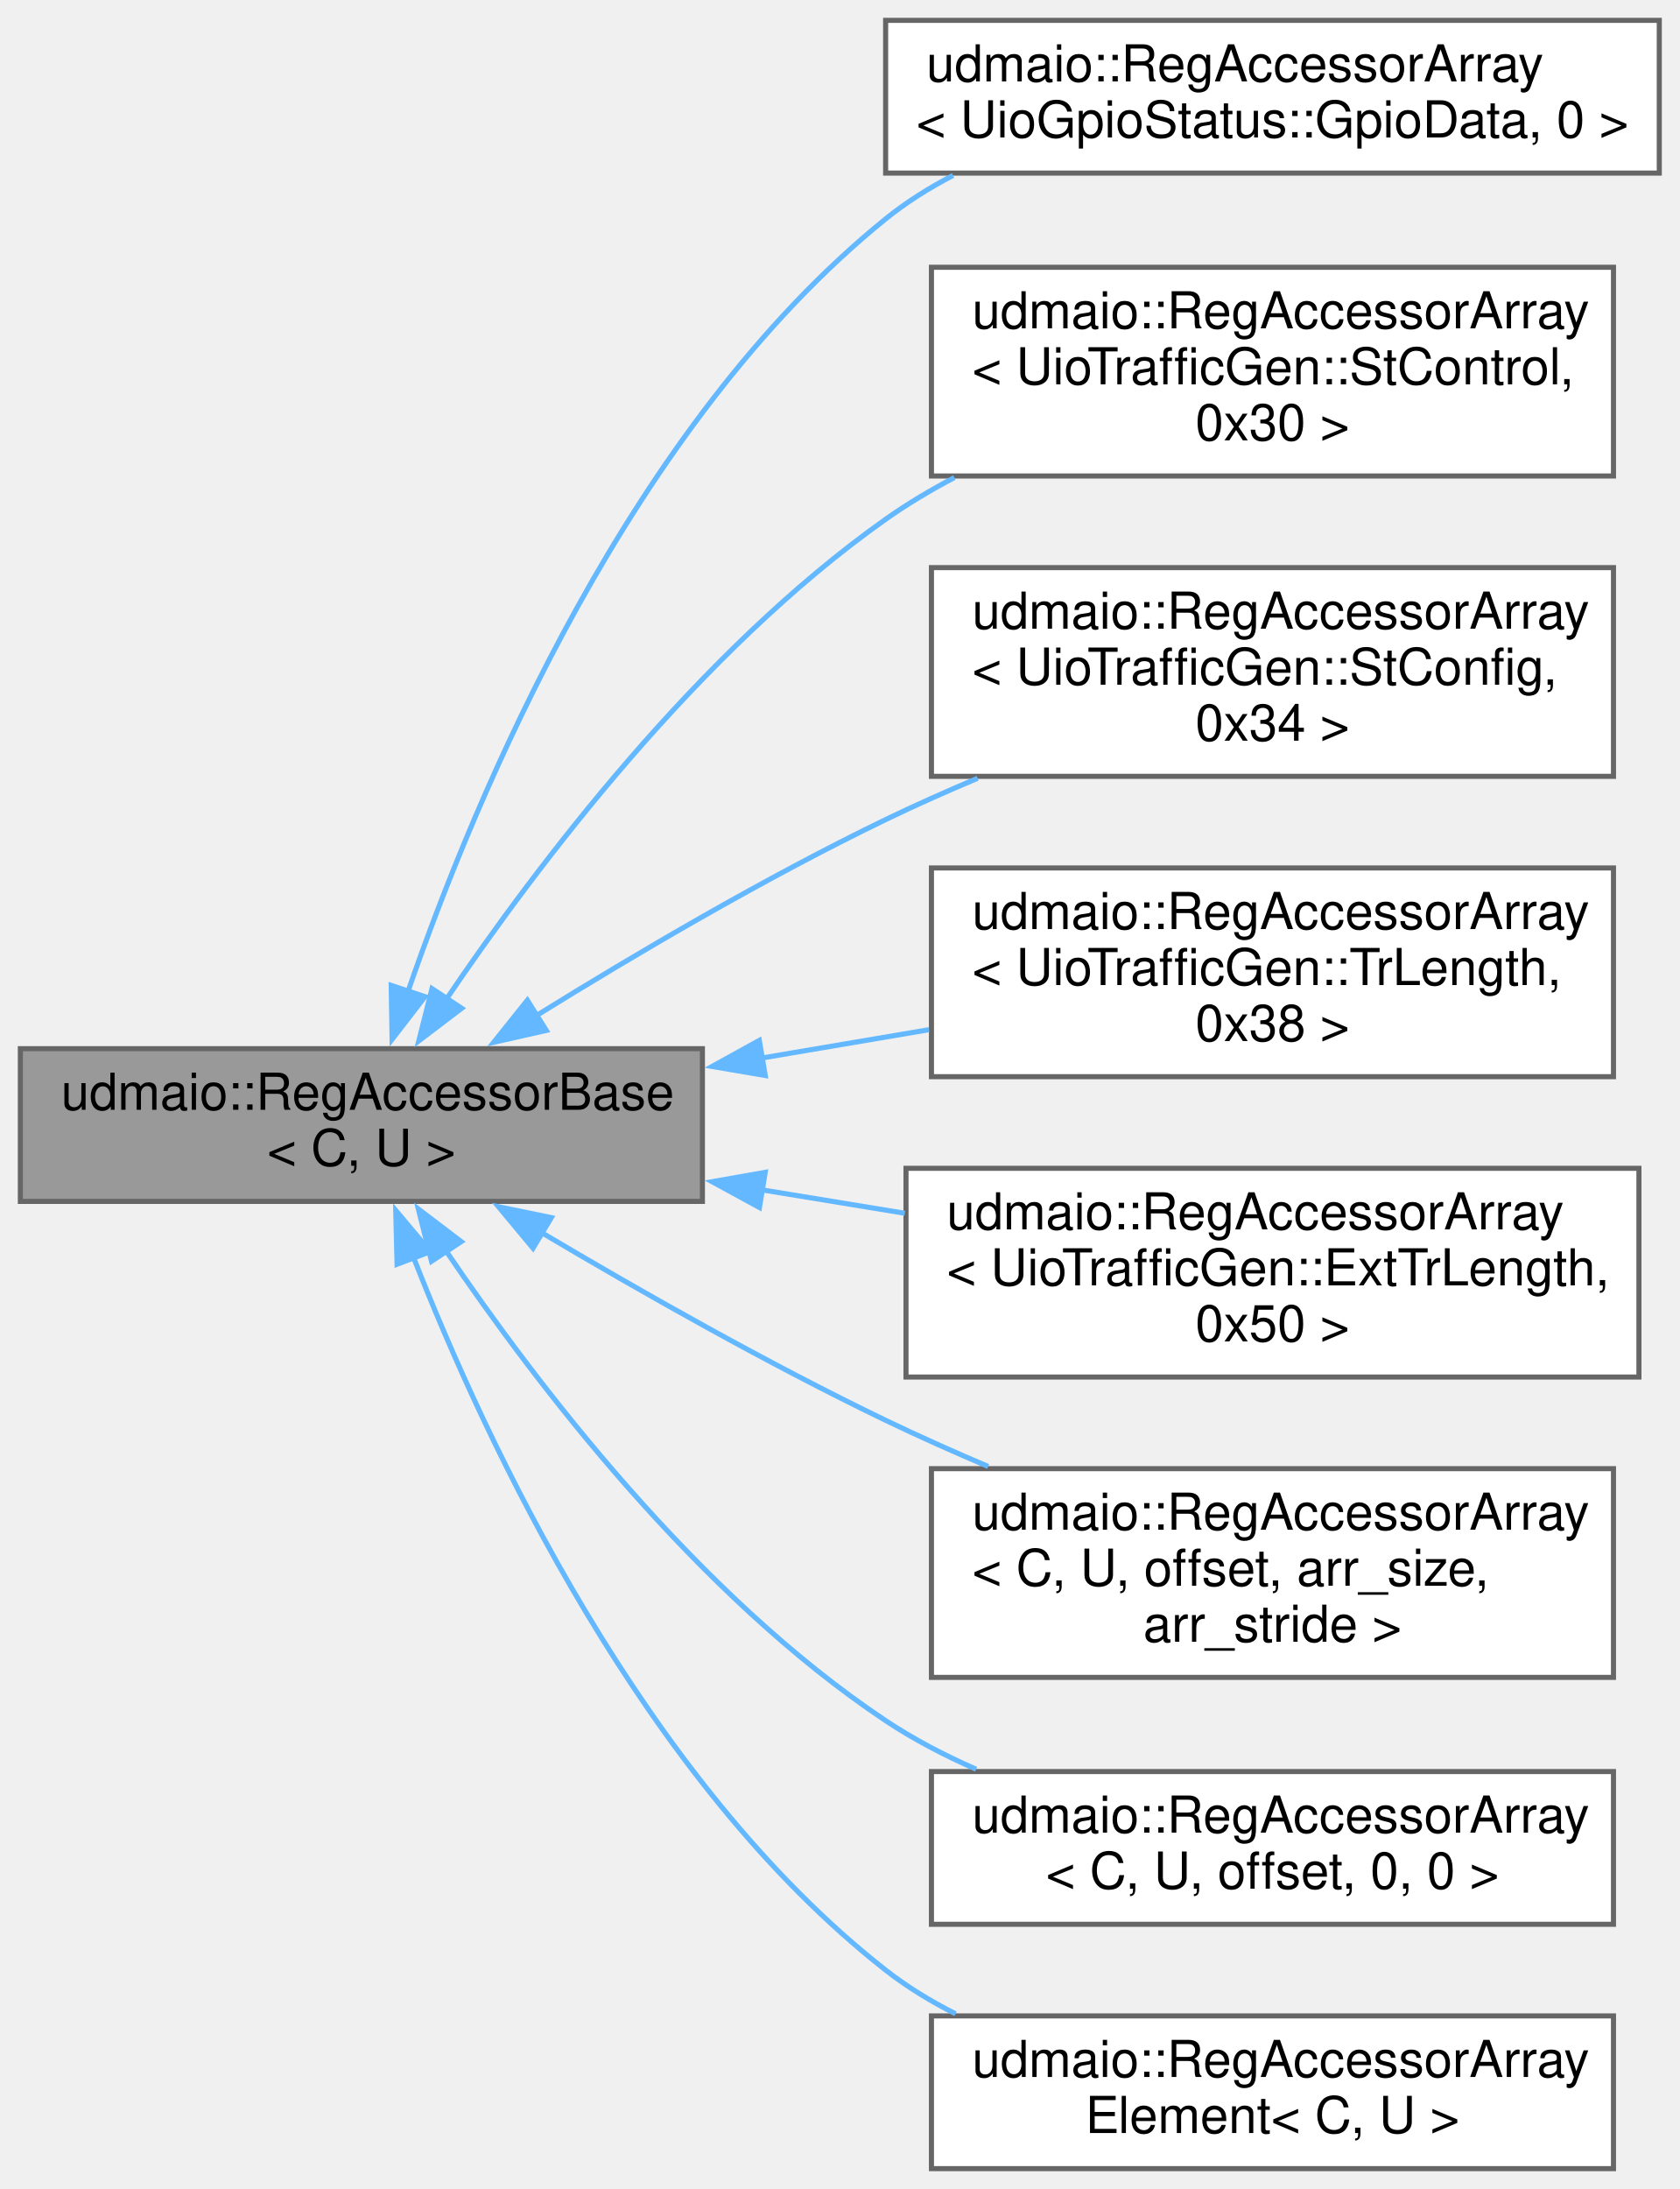
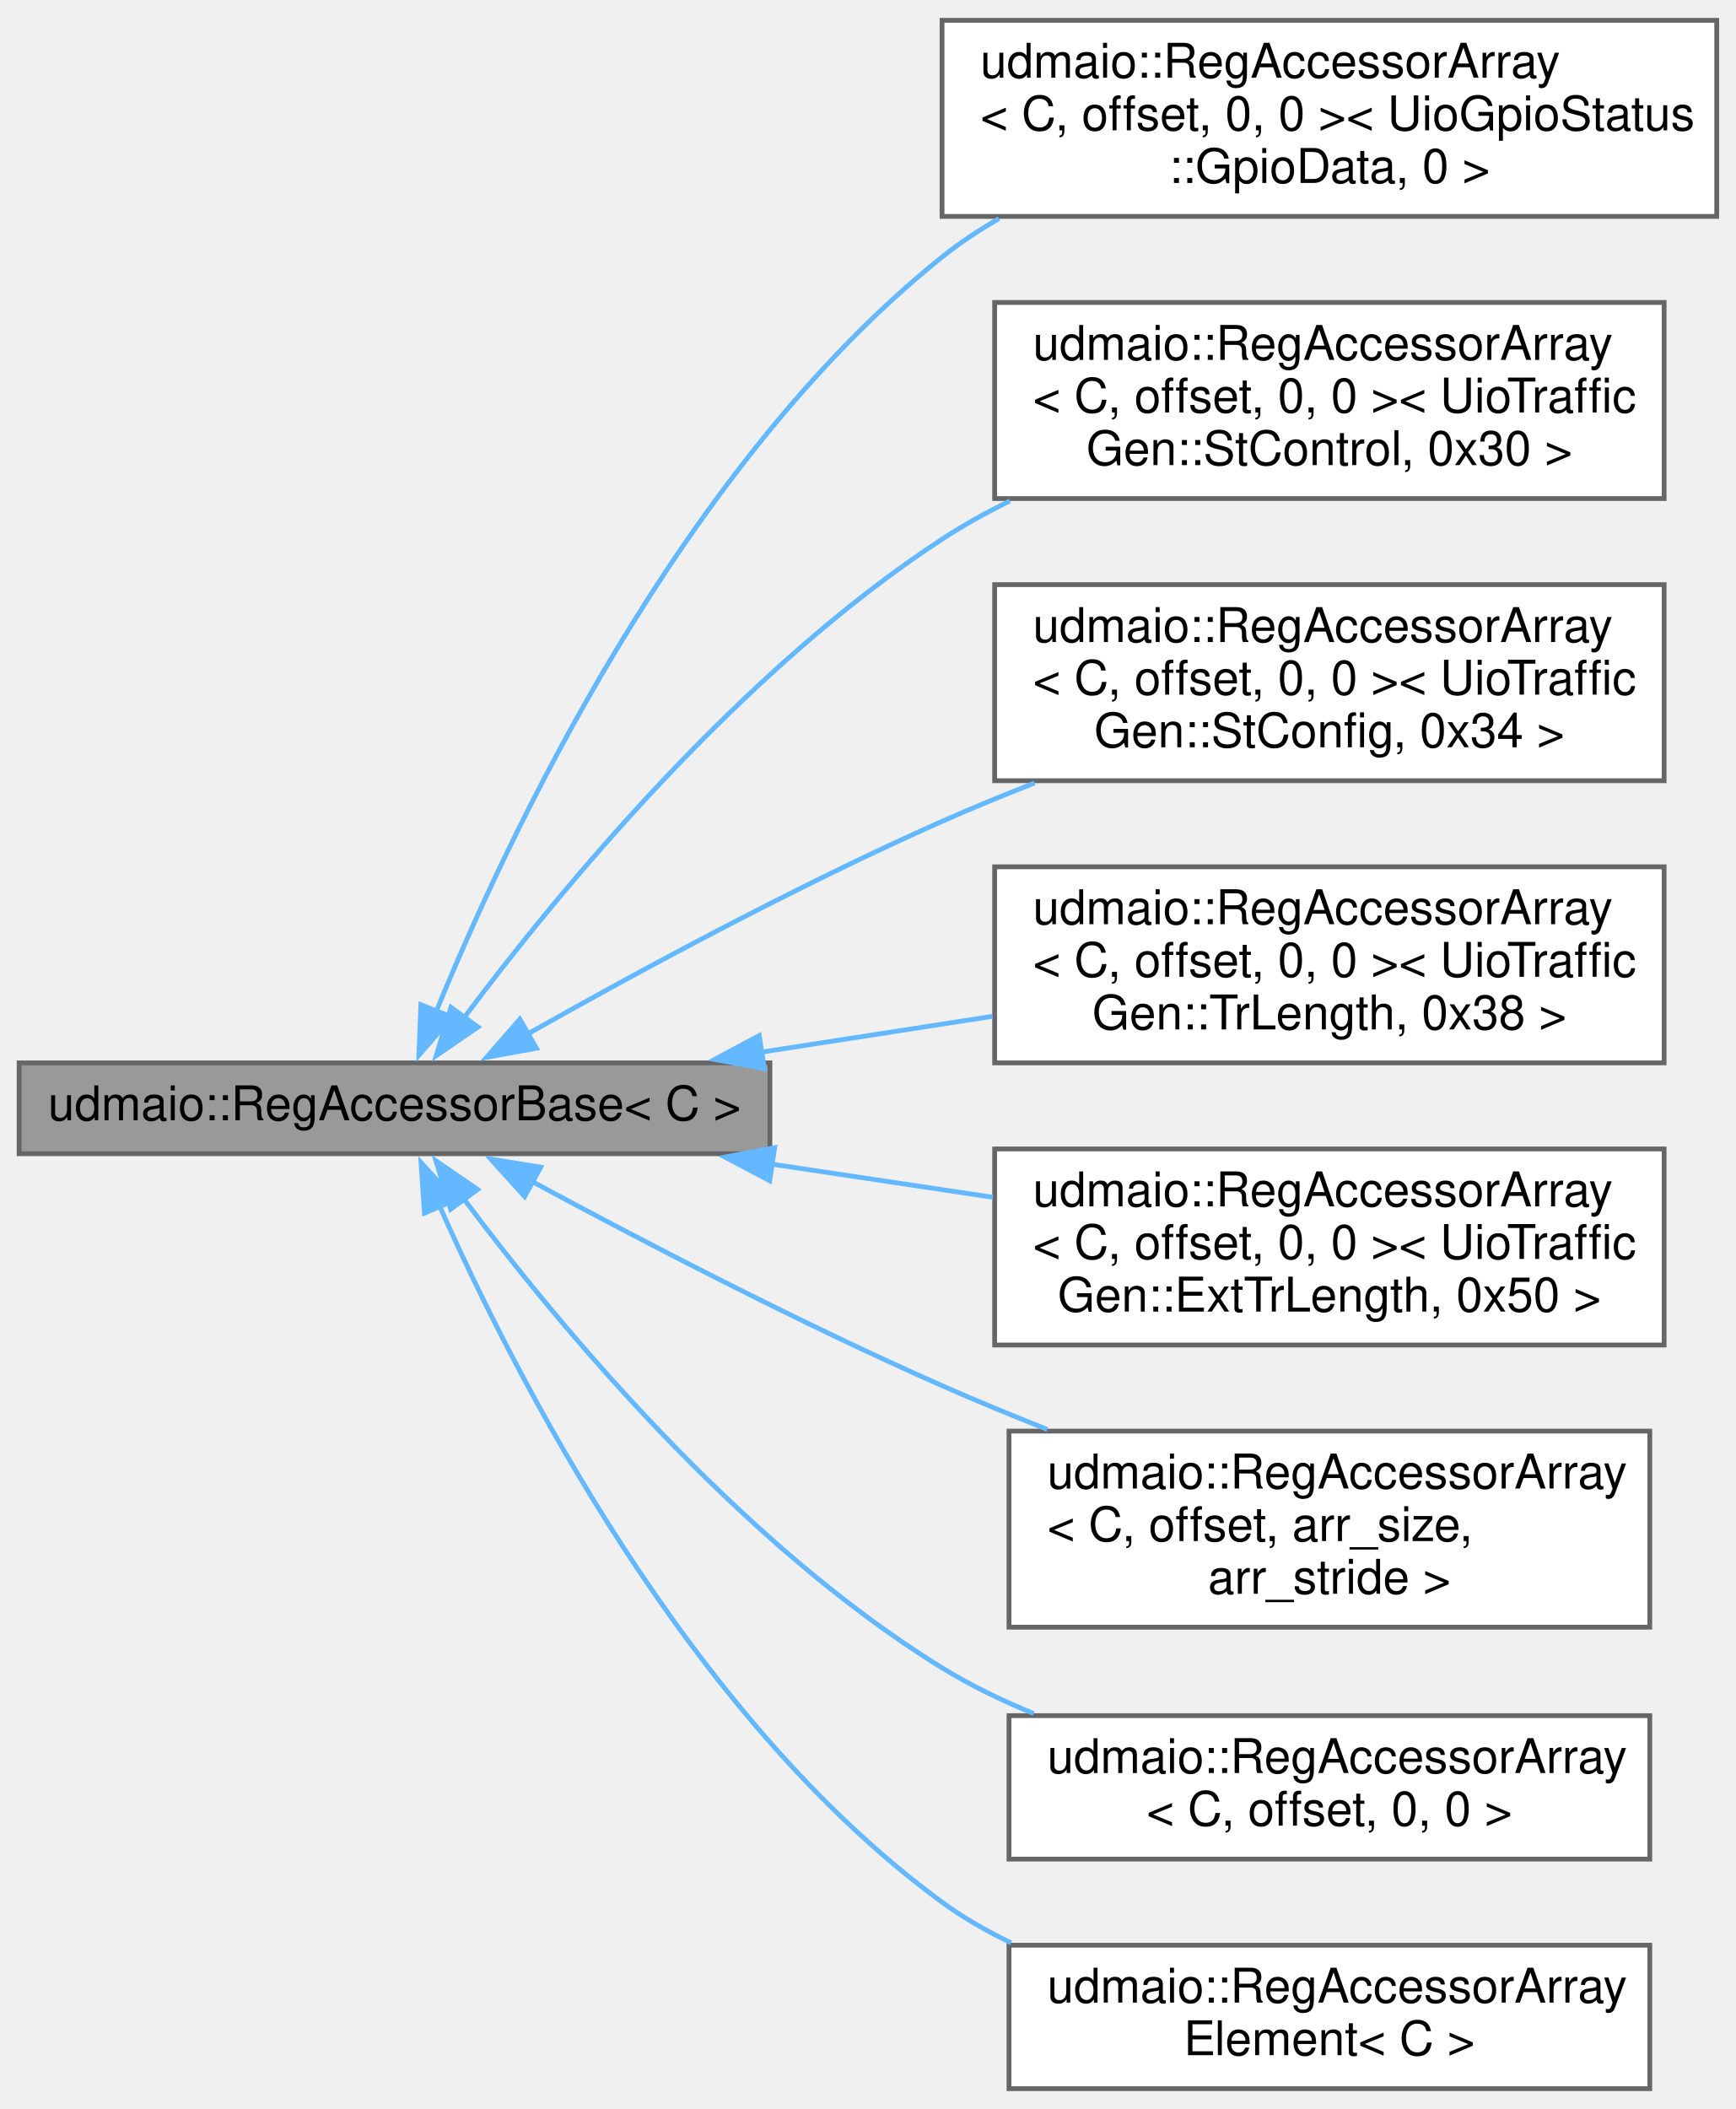
- <svg xmlns="http://www.w3.org/2000/svg" xmlns:xlink="http://www.w3.org/1999/xlink" width="330pt" height="430pt" viewBox="0.00 0.00 330.00 430.00">
-   <g id="graph0" class="graph" transform="scale(1 1) rotate(0) translate(4 426)">
+ <svg xmlns="http://www.w3.org/2000/svg" xmlns:xlink="http://www.w3.org/1999/xlink" width="363pt" height="441pt" viewBox="0.00 0.00 363.00 440.50">
+   <g id="graph0" class="graph" transform="scale(1 1) rotate(0) translate(4 436.5)">
    <g id="node1" class="node">
      <g id="a_node1">
        <a xlink:title="Base class implementing register access. Only used by subclasses, not used directly.">
-           <polygon fill="#999999" stroke="#666666" points="134,-220 0,-220 0,-190 134,-190 134,-220" />
-           <text text-anchor="start" x="8" y="-208" font-family="Helvetica,sans-Serif" font-size="10.00">udmaio::RegAccessorBase</text>
-           <text text-anchor="middle" x="67" y="-197" font-family="Helvetica,sans-Serif" font-size="10.00">&lt; C, U &gt;</text>
+           <polygon fill="#999999" stroke="#666666" points="157,-214.5 0,-214.5 0,-195.5 157,-195.5 157,-214.5" />
+           <text text-anchor="middle" x="78.5" y="-202.5" font-family="Helvetica,sans-Serif" font-size="10.00">udmaio::RegAccessorBase&lt; C &gt;</text>
        </a>
      </g>
    </g>
    <g id="node2" class="node">
      <g id="a_node2">
-         <a xlink:href="classudmaio_1_1_reg_accessor_array.html" target="_top" xlink:title=" ">
-           <polygon fill="white" stroke="#666666" points="322,-422 170,-422 170,-392 322,-392 322,-422" />
-           <text text-anchor="start" x="178" y="-410" font-family="Helvetica,sans-Serif" font-size="10.00">udmaio::RegAccessorArray</text>
-           <text text-anchor="middle" x="246" y="-399" font-family="Helvetica,sans-Serif" font-size="10.00">&lt; UioGpioStatus::GpioData, 0 &gt;</text>
+         <a xlink:href="classudmaio_1_1_reg_accessor_array_3_01_c_00_01offset_00_010_00_010_01_4.html" target="_top" xlink:title=" ">
+           <polygon fill="white" stroke="#666666" points="355,-432.5 193,-432.5 193,-391.5 355,-391.5 355,-432.5" />
+           <text text-anchor="start" x="201" y="-420.5" font-family="Helvetica,sans-Serif" font-size="10.00">udmaio::RegAccessorArray</text>
+           <text text-anchor="start" x="201" y="-409.5" font-family="Helvetica,sans-Serif" font-size="10.00">&lt; C, offset, 0, 0 &gt;&lt; UioGpioStatus</text>
+           <text text-anchor="middle" x="274" y="-398.5" font-family="Helvetica,sans-Serif" font-size="10.00">::GpioData, 0 &gt;</text>
        </a>
      </g>
    </g>
    <g id="edge1" class="edge">
-       <path fill="none" stroke="#63b8ff" d="M76.17,-231.28C89.56,-270.07 119.81,-342.4 170,-383 174.04,-386.27 178.53,-389.09 183.25,-391.54" />
-       <polygon fill="#63b8ff" stroke="#63b8ff" points="79.51,-230.22 73.03,-221.83 72.86,-232.43 79.51,-230.22" />
+       <path fill="none" stroke="#63b8ff" d="M87.1,-224.96C101.96,-261.45 138.28,-339.16 193,-383 196.69,-385.96 200.71,-388.63 204.91,-391.04" />
+       <polygon fill="#63b8ff" stroke="#63b8ff" points="90.52,-224.09 83.59,-216.07 84.01,-226.66 90.52,-224.09" />
    </g>
    <g id="node3" class="node">
      <g id="a_node3">
-         <a xlink:href="classudmaio_1_1_reg_accessor_array.html" target="_top" xlink:title=" ">
-           <polygon fill="white" stroke="#666666" points="313,-373.5 179,-373.5 179,-332.5 313,-332.5 313,-373.5" />
-           <text text-anchor="start" x="187" y="-361.5" font-family="Helvetica,sans-Serif" font-size="10.00">udmaio::RegAccessorArray</text>
-           <text text-anchor="start" x="187" y="-350.5" font-family="Helvetica,sans-Serif" font-size="10.00">&lt; UioTrafficGen::StControl,</text>
-           <text text-anchor="middle" x="246" y="-339.5" font-family="Helvetica,sans-Serif" font-size="10.00"> 0x30 &gt;</text>
+         <a xlink:href="classudmaio_1_1_reg_accessor_array_3_01_c_00_01offset_00_010_00_010_01_4.html" target="_top" xlink:title=" ">
+           <polygon fill="white" stroke="#666666" points="344,-373.5 204,-373.5 204,-332.5 344,-332.5 344,-373.5" />
+           <text text-anchor="start" x="212" y="-361.5" font-family="Helvetica,sans-Serif" font-size="10.00">udmaio::RegAccessorArray</text>
+           <text text-anchor="start" x="212" y="-350.5" font-family="Helvetica,sans-Serif" font-size="10.00">&lt; C, offset, 0, 0 &gt;&lt; UioTraffic</text>
+           <text text-anchor="middle" x="274" y="-339.5" font-family="Helvetica,sans-Serif" font-size="10.00">Gen::StControl, 0x30 &gt;</text>
        </a>
      </g>
    </g>
    <g id="edge2" class="edge">
-       <path fill="none" stroke="#63b8ff" d="M83.63,-229.63C101.59,-256.17 133.36,-298.09 170,-324 174.22,-326.98 178.78,-329.71 183.51,-332.19" />
-       <polygon fill="#63b8ff" stroke="#63b8ff" points="86.71,-227.94 78.28,-221.53 80.87,-231.8 86.71,-227.94" />
+       <path fill="none" stroke="#63b8ff" d="M93.02,-223.91C112.44,-249.83 150.58,-296.3 193,-324 197.45,-326.91 202.24,-329.57 207.17,-332" />
+       <polygon fill="#63b8ff" stroke="#63b8ff" points="95.95,-221.99 87.21,-215.99 90.3,-226.13 95.95,-221.99" />
    </g>
    <g id="node4" class="node">
      <g id="a_node4">
-         <a xlink:href="classudmaio_1_1_reg_accessor_array.html" target="_top" xlink:title=" ">
-           <polygon fill="white" stroke="#666666" points="313,-314.5 179,-314.5 179,-273.5 313,-273.5 313,-314.5" />
-           <text text-anchor="start" x="187" y="-302.5" font-family="Helvetica,sans-Serif" font-size="10.00">udmaio::RegAccessorArray</text>
-           <text text-anchor="start" x="187" y="-291.5" font-family="Helvetica,sans-Serif" font-size="10.00">&lt; UioTrafficGen::StConfig,</text>
-           <text text-anchor="middle" x="246" y="-280.5" font-family="Helvetica,sans-Serif" font-size="10.00"> 0x34 &gt;</text>
+         <a xlink:href="classudmaio_1_1_reg_accessor_array_3_01_c_00_01offset_00_010_00_010_01_4.html" target="_top" xlink:title=" ">
+           <polygon fill="white" stroke="#666666" points="344,-314.5 204,-314.5 204,-273.5 344,-273.5 344,-314.5" />
+           <text text-anchor="start" x="212" y="-302.5" font-family="Helvetica,sans-Serif" font-size="10.00">udmaio::RegAccessorArray</text>
+           <text text-anchor="start" x="212" y="-291.5" font-family="Helvetica,sans-Serif" font-size="10.00">&lt; C, offset, 0, 0 &gt;&lt; UioTraffic</text>
+           <text text-anchor="middle" x="274" y="-280.5" font-family="Helvetica,sans-Serif" font-size="10.00">Gen::StConfig, 0x34 &gt;</text>
        </a>
      </g>
    </g>
    <g id="edge3" class="edge">
-       <path fill="none" stroke="#63b8ff" d="M101.37,-226.49C120.93,-238.62 146.37,-253.58 170,-265 175.78,-267.8 181.91,-270.52 188.07,-273.12" />
-       <polygon fill="#63b8ff" stroke="#63b8ff" points="103.33,-223.59 92.99,-221.25 99.61,-229.52 103.33,-223.59" />
+       <path fill="none" stroke="#63b8ff" d="M106.34,-220.54C129.01,-233.35 162.57,-251.52 193,-265 199.21,-267.75 205.78,-270.45 212.36,-273.03" />
+       <polygon fill="#63b8ff" stroke="#63b8ff" points="108.18,-217.56 97.75,-215.66 104.71,-223.65 108.18,-217.56" />
    </g>
    <g id="node5" class="node">
      <g id="a_node5">
-         <a xlink:href="classudmaio_1_1_reg_accessor_array.html" target="_top" xlink:title=" ">
-           <polygon fill="white" stroke="#666666" points="313,-255.5 179,-255.5 179,-214.5 313,-214.5 313,-255.5" />
-           <text text-anchor="start" x="187" y="-243.5" font-family="Helvetica,sans-Serif" font-size="10.00">udmaio::RegAccessorArray</text>
-           <text text-anchor="start" x="187" y="-232.5" font-family="Helvetica,sans-Serif" font-size="10.00">&lt; UioTrafficGen::TrLength,</text>
-           <text text-anchor="middle" x="246" y="-221.5" font-family="Helvetica,sans-Serif" font-size="10.00"> 0x38 &gt;</text>
+         <a xlink:href="classudmaio_1_1_reg_accessor_array_3_01_c_00_01offset_00_010_00_010_01_4.html" target="_top" xlink:title=" ">
+           <polygon fill="white" stroke="#666666" points="344,-255.5 204,-255.5 204,-214.5 344,-214.5 344,-255.5" />
+           <text text-anchor="start" x="212" y="-243.5" font-family="Helvetica,sans-Serif" font-size="10.00">udmaio::RegAccessorArray</text>
+           <text text-anchor="start" x="212" y="-232.5" font-family="Helvetica,sans-Serif" font-size="10.00">&lt; C, offset, 0, 0 &gt;&lt; UioTraffic</text>
+           <text text-anchor="middle" x="274" y="-221.5" font-family="Helvetica,sans-Serif" font-size="10.00">Gen::TrLength, 0x38 &gt;</text>
        </a>
      </g>
    </g>
    <g id="edge4" class="edge">
-       <path fill="none" stroke="#63b8ff" d="M145.7,-218.17C156.64,-220.02 167.81,-221.92 178.51,-223.73" />
-       <polygon fill="#63b8ff" stroke="#63b8ff" points="146.35,-214.73 135.9,-216.51 145.18,-221.63 146.35,-214.73" />
+       <path fill="none" stroke="#63b8ff" d="M154.87,-216.69C170.89,-219.17 187.74,-221.78 203.53,-224.23" />
+       <polygon fill="#63b8ff" stroke="#63b8ff" points="155.85,-213.29 145.43,-215.22 154.77,-220.21 155.85,-213.29" />
    </g>
    <g id="node6" class="node">
      <g id="a_node6">
-         <a xlink:href="classudmaio_1_1_reg_accessor_array.html" target="_top" xlink:title=" ">
-           <polygon fill="white" stroke="#666666" points="318,-196.5 174,-196.5 174,-155.5 318,-155.5 318,-196.5" />
-           <text text-anchor="start" x="182" y="-184.5" font-family="Helvetica,sans-Serif" font-size="10.00">udmaio::RegAccessorArray</text>
-           <text text-anchor="start" x="182" y="-173.5" font-family="Helvetica,sans-Serif" font-size="10.00">&lt; UioTrafficGen::ExtTrLength,</text>
-           <text text-anchor="middle" x="246" y="-162.5" font-family="Helvetica,sans-Serif" font-size="10.00"> 0x50 &gt;</text>
+         <a xlink:href="classudmaio_1_1_reg_accessor_array_3_01_c_00_01offset_00_010_00_010_01_4.html" target="_top" xlink:title=" ">
+           <polygon fill="white" stroke="#666666" points="344,-196.5 204,-196.5 204,-155.5 344,-155.5 344,-196.5" />
+           <text text-anchor="start" x="212" y="-184.5" font-family="Helvetica,sans-Serif" font-size="10.00">udmaio::RegAccessorArray</text>
+           <text text-anchor="start" x="212" y="-173.5" font-family="Helvetica,sans-Serif" font-size="10.00">&lt; C, offset, 0, 0 &gt;&lt; UioTraffic</text>
+           <text text-anchor="middle" x="274" y="-162.5" font-family="Helvetica,sans-Serif" font-size="10.00">Gen::ExtTrLength, 0x50 &gt;</text>
        </a>
      </g>
    </g>
    <g id="edge5" class="edge">
-       <path fill="none" stroke="#63b8ff" d="M145.69,-192.27C155.03,-190.74 164.53,-189.18 173.77,-187.67" />
-       <polygon fill="#63b8ff" stroke="#63b8ff" points="145.21,-188.8 135.91,-193.87 146.34,-195.71 145.21,-188.8" />
+       <path fill="none" stroke="#63b8ff" d="M157.15,-193.36C172.52,-191.06 188.57,-188.65 203.65,-186.39" />
+       <polygon fill="#63b8ff" stroke="#63b8ff" points="156.96,-189.85 147.59,-194.8 158,-196.77 156.96,-189.85" />
    </g>
    <g id="node7" class="node">
      <g id="a_node7">
        <a xlink:href="classudmaio_1_1_reg_accessor_array.html" target="_top" xlink:title="Accessor for register array.">
-           <polygon fill="white" stroke="#666666" points="313,-137.5 179,-137.5 179,-96.5 313,-96.5 313,-137.5" />
-           <text text-anchor="start" x="187" y="-125.5" font-family="Helvetica,sans-Serif" font-size="10.00">udmaio::RegAccessorArray</text>
-           <text text-anchor="start" x="187" y="-114.5" font-family="Helvetica,sans-Serif" font-size="10.00">&lt; C, U, offset, arr_size,</text>
-           <text text-anchor="middle" x="246" y="-103.5" font-family="Helvetica,sans-Serif" font-size="10.00"> arr_stride &gt;</text>
+           <polygon fill="white" stroke="#666666" points="341,-137.5 207,-137.5 207,-96.5 341,-96.5 341,-137.5" />
+           <text text-anchor="start" x="215" y="-125.5" font-family="Helvetica,sans-Serif" font-size="10.00">udmaio::RegAccessorArray</text>
+           <text text-anchor="start" x="215" y="-114.5" font-family="Helvetica,sans-Serif" font-size="10.00">&lt; C, offset, arr_size,</text>
+           <text text-anchor="middle" x="274" y="-103.5" font-family="Helvetica,sans-Serif" font-size="10.00"> arr_stride &gt;</text>
        </a>
      </g>
    </g>
    <g id="edge6" class="edge">
-       <path fill="none" stroke="#63b8ff" d="M102.29,-183.94C121.79,-172.37 146.87,-158.14 170,-147 176.44,-143.9 183.3,-140.84 190.14,-137.93" />
-       <polygon fill="#63b8ff" stroke="#63b8ff" points="100.72,-180.81 93.94,-188.95 104.32,-186.81 100.72,-180.81" />
+       <path fill="none" stroke="#63b8ff" d="M107.23,-189.71C129.95,-177.45 163.11,-160.19 193,-147 200.06,-143.89 207.55,-140.8 215,-137.86" />
+       <polygon fill="#63b8ff" stroke="#63b8ff" points="105.72,-186.54 98.61,-194.39 109.07,-192.69 105.72,-186.54" />
    </g>
    <g id="node8" class="node">
      <g id="a_node8">
-         <a xlink:href="classudmaio_1_1_reg_accessor_array_3_01_c_00_01_u_00_01offset_00_010_00_010_01_4.html" target="_top" xlink:title="Accessor for single register.">
-           <polygon fill="white" stroke="#666666" points="313,-78 179,-78 179,-48 313,-48 313,-78" />
-           <text text-anchor="start" x="187" y="-66" font-family="Helvetica,sans-Serif" font-size="10.00">udmaio::RegAccessorArray</text>
-           <text text-anchor="middle" x="246" y="-55" font-family="Helvetica,sans-Serif" font-size="10.00">&lt; C, U, offset, 0, 0 &gt;</text>
+         <a xlink:href="classudmaio_1_1_reg_accessor_array_3_01_c_00_01offset_00_010_00_010_01_4.html" target="_top" xlink:title="Accessor for single register.">
+           <polygon fill="white" stroke="#666666" points="341,-78 207,-78 207,-48 341,-48 341,-78" />
+           <text text-anchor="start" x="215" y="-66" font-family="Helvetica,sans-Serif" font-size="10.00">udmaio::RegAccessorArray</text>
+           <text text-anchor="middle" x="274" y="-55" font-family="Helvetica,sans-Serif" font-size="10.00">&lt; C, offset, 0, 0 &gt;</text>
        </a>
      </g>
    </g>
    <g id="edge7" class="edge">
-       <path fill="none" stroke="#63b8ff" d="M83.5,-180.47C101.35,-154.1 133.01,-112.64 170,-88 175.48,-84.35 181.55,-81.18 187.78,-78.46" />
-       <polygon fill="#63b8ff" stroke="#63b8ff" points="80.78,-178.24 78.19,-188.51 86.62,-182.1 80.78,-178.24" />
+       <path fill="none" stroke="#63b8ff" d="M92.92,-186.15C112.22,-160.37 150.23,-114.32 193,-88 198.95,-84.34 205.48,-81.17 212.16,-78.44" />
+       <polygon fill="#63b8ff" stroke="#63b8ff" points="90.24,-183.89 87.15,-194.03 95.88,-188.03 90.24,-183.89" />
    </g>
    <g id="node9" class="node">
      <g id="a_node9">
        <a xlink:href="classudmaio_1_1_reg_accessor_array_element.html" target="_top" xlink:title="Accessor for register array element. Returned by RegAccessorArray&lt;C&gt;::operator[].">
-           <polygon fill="white" stroke="#666666" points="313,-30 179,-30 179,0 313,0 313,-30" />
-           <text text-anchor="start" x="187" y="-18" font-family="Helvetica,sans-Serif" font-size="10.00">udmaio::RegAccessorArray</text>
-           <text text-anchor="middle" x="246" y="-7" font-family="Helvetica,sans-Serif" font-size="10.00">Element&lt; C, U &gt;</text>
+           <polygon fill="white" stroke="#666666" points="341,-30 207,-30 207,0 341,0 341,-30" />
+           <text text-anchor="start" x="215" y="-18" font-family="Helvetica,sans-Serif" font-size="10.00">udmaio::RegAccessorArray</text>
+           <text text-anchor="middle" x="274" y="-7" font-family="Helvetica,sans-Serif" font-size="10.00">Element&lt; C &gt;</text>
        </a>
      </g>
    </g>
    <g id="edge8" class="edge">
-       <path fill="none" stroke="#63b8ff" d="M77.28,-178.91C91.58,-142.38 122.43,-76.28 170,-39 174.2,-35.71 178.85,-32.87 183.74,-30.41" />
-       <polygon fill="#63b8ff" stroke="#63b8ff" points="74.01,-177.65 73.75,-188.24 80.56,-180.13 74.01,-177.65" />
+       <path fill="none" stroke="#63b8ff" d="M87.89,-184.66C103.38,-149.61 139.83,-77.87 193,-39 197.45,-35.75 202.34,-32.93 207.44,-30.5" />
+       <polygon fill="#63b8ff" stroke="#63b8ff" points="84.76,-183.08 84.04,-193.65 91.19,-185.83 84.76,-183.08" />
    </g>
  </g>
</svg>
